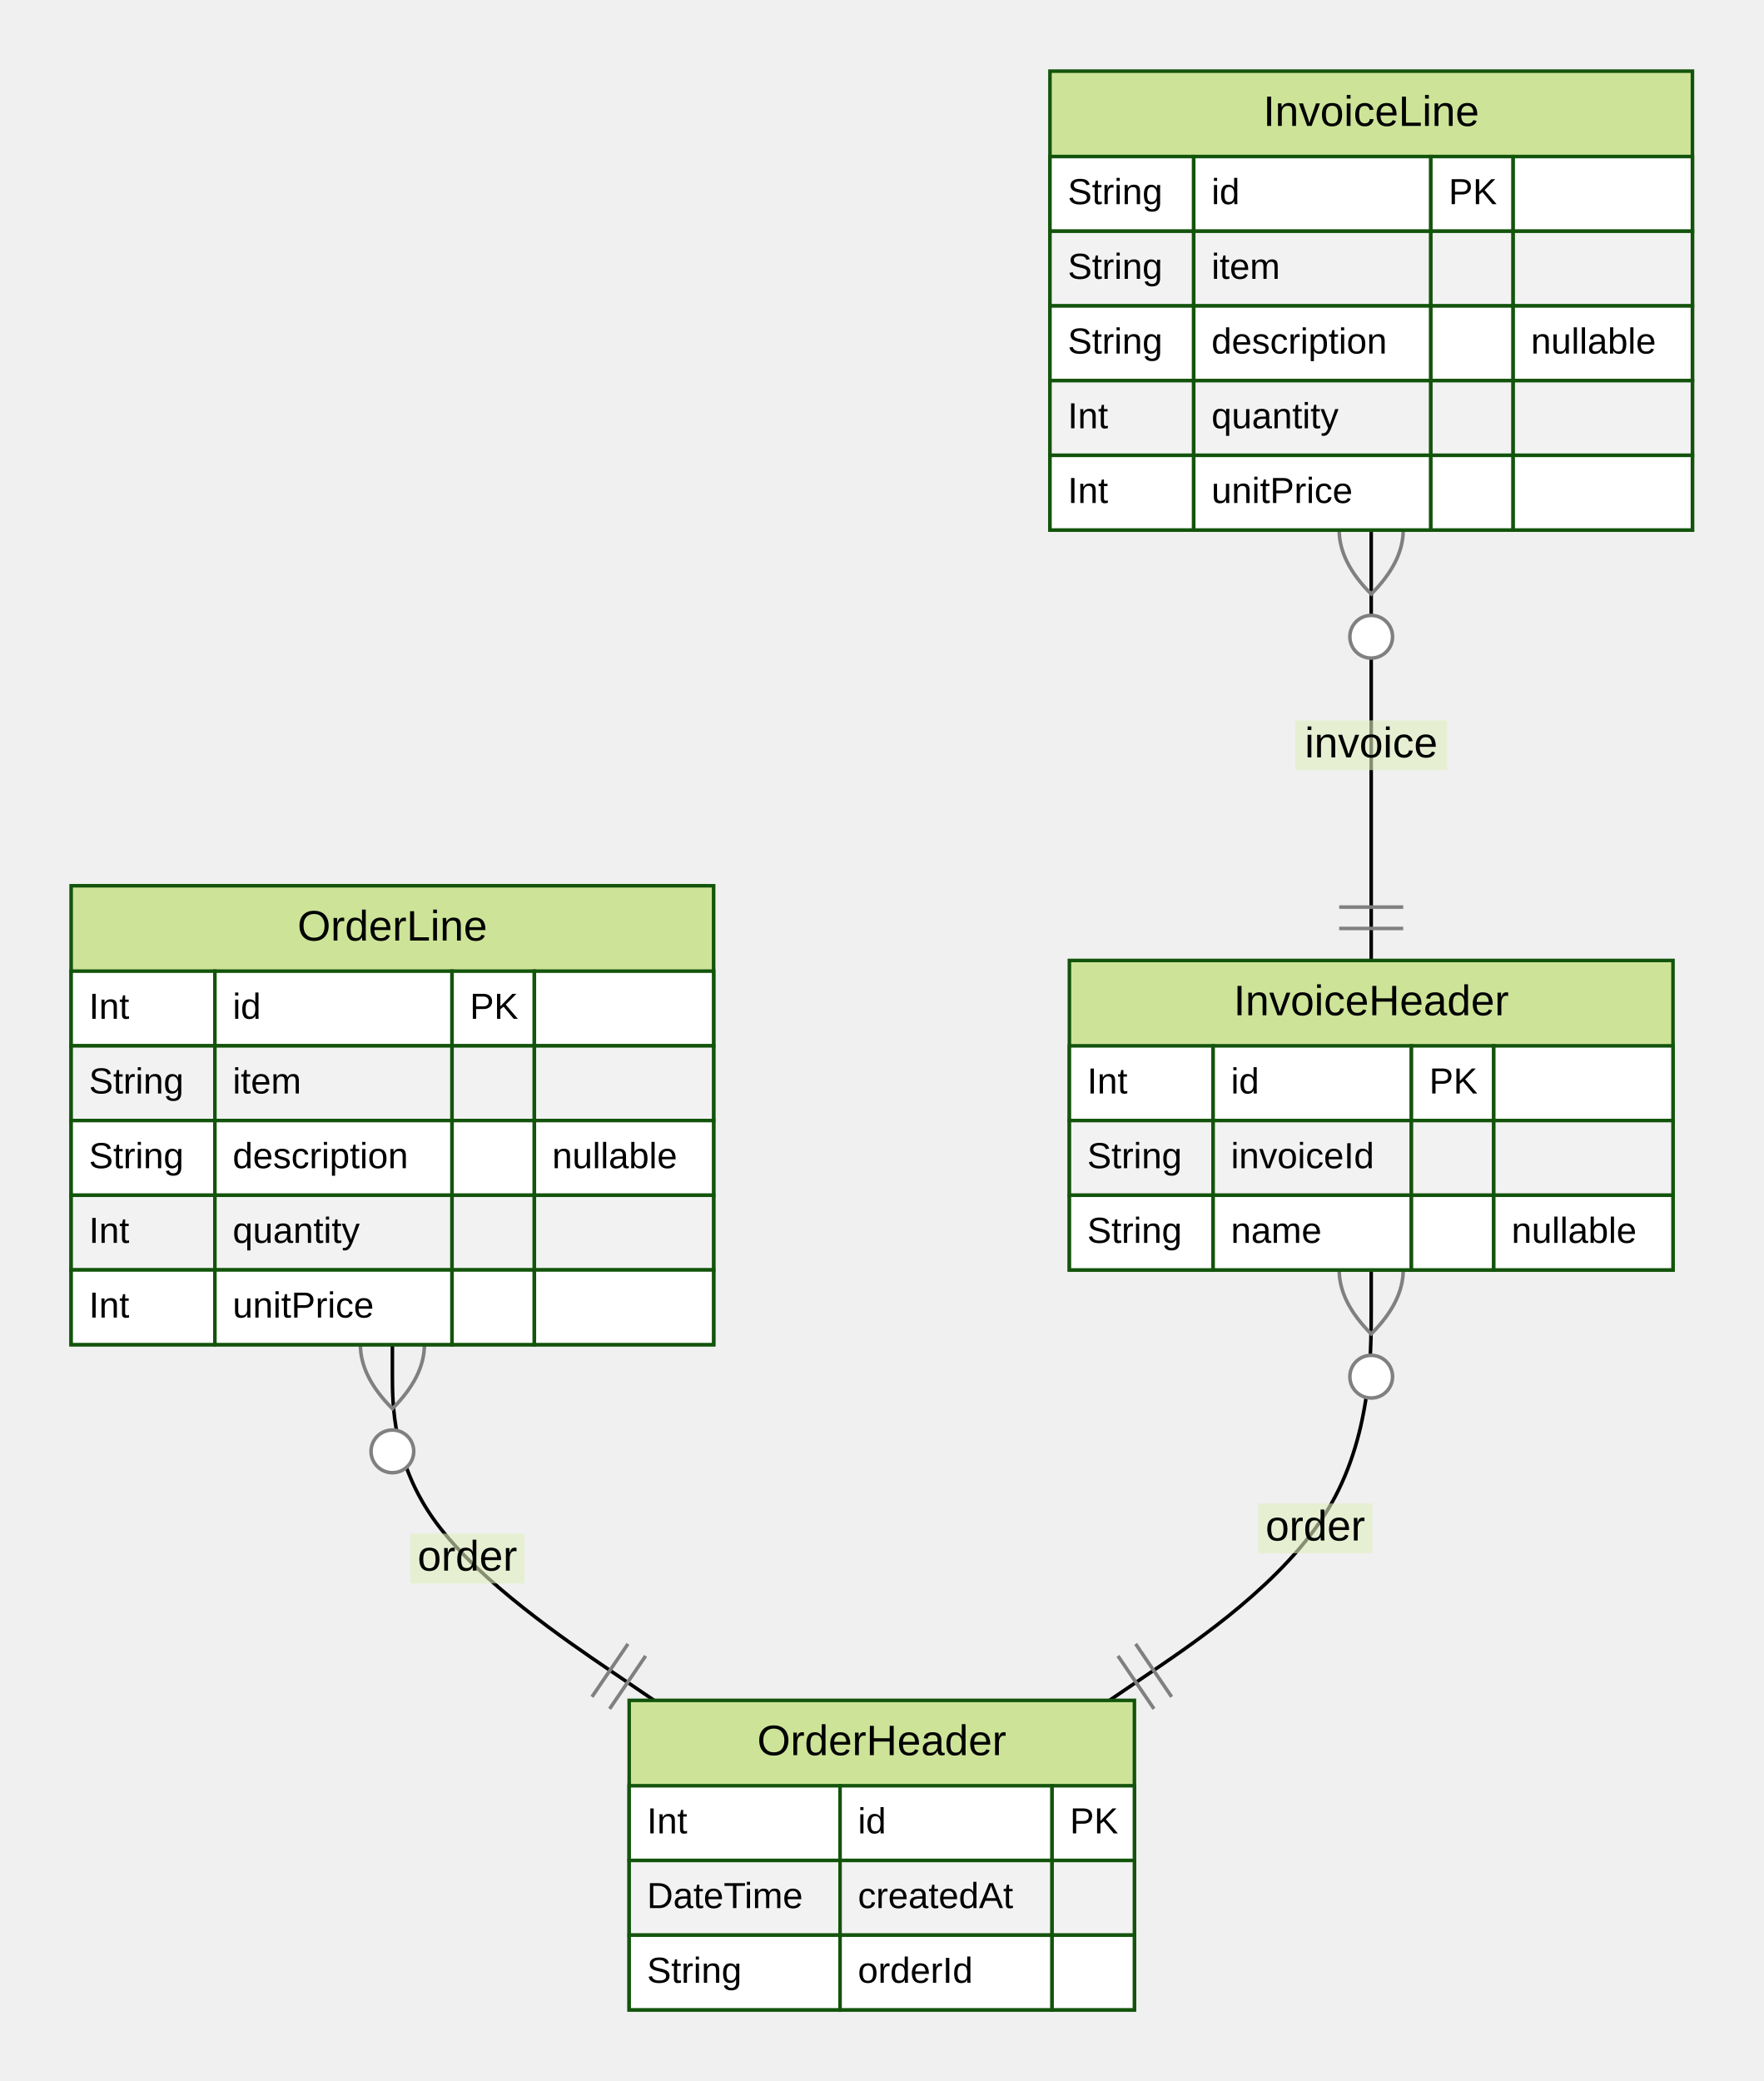
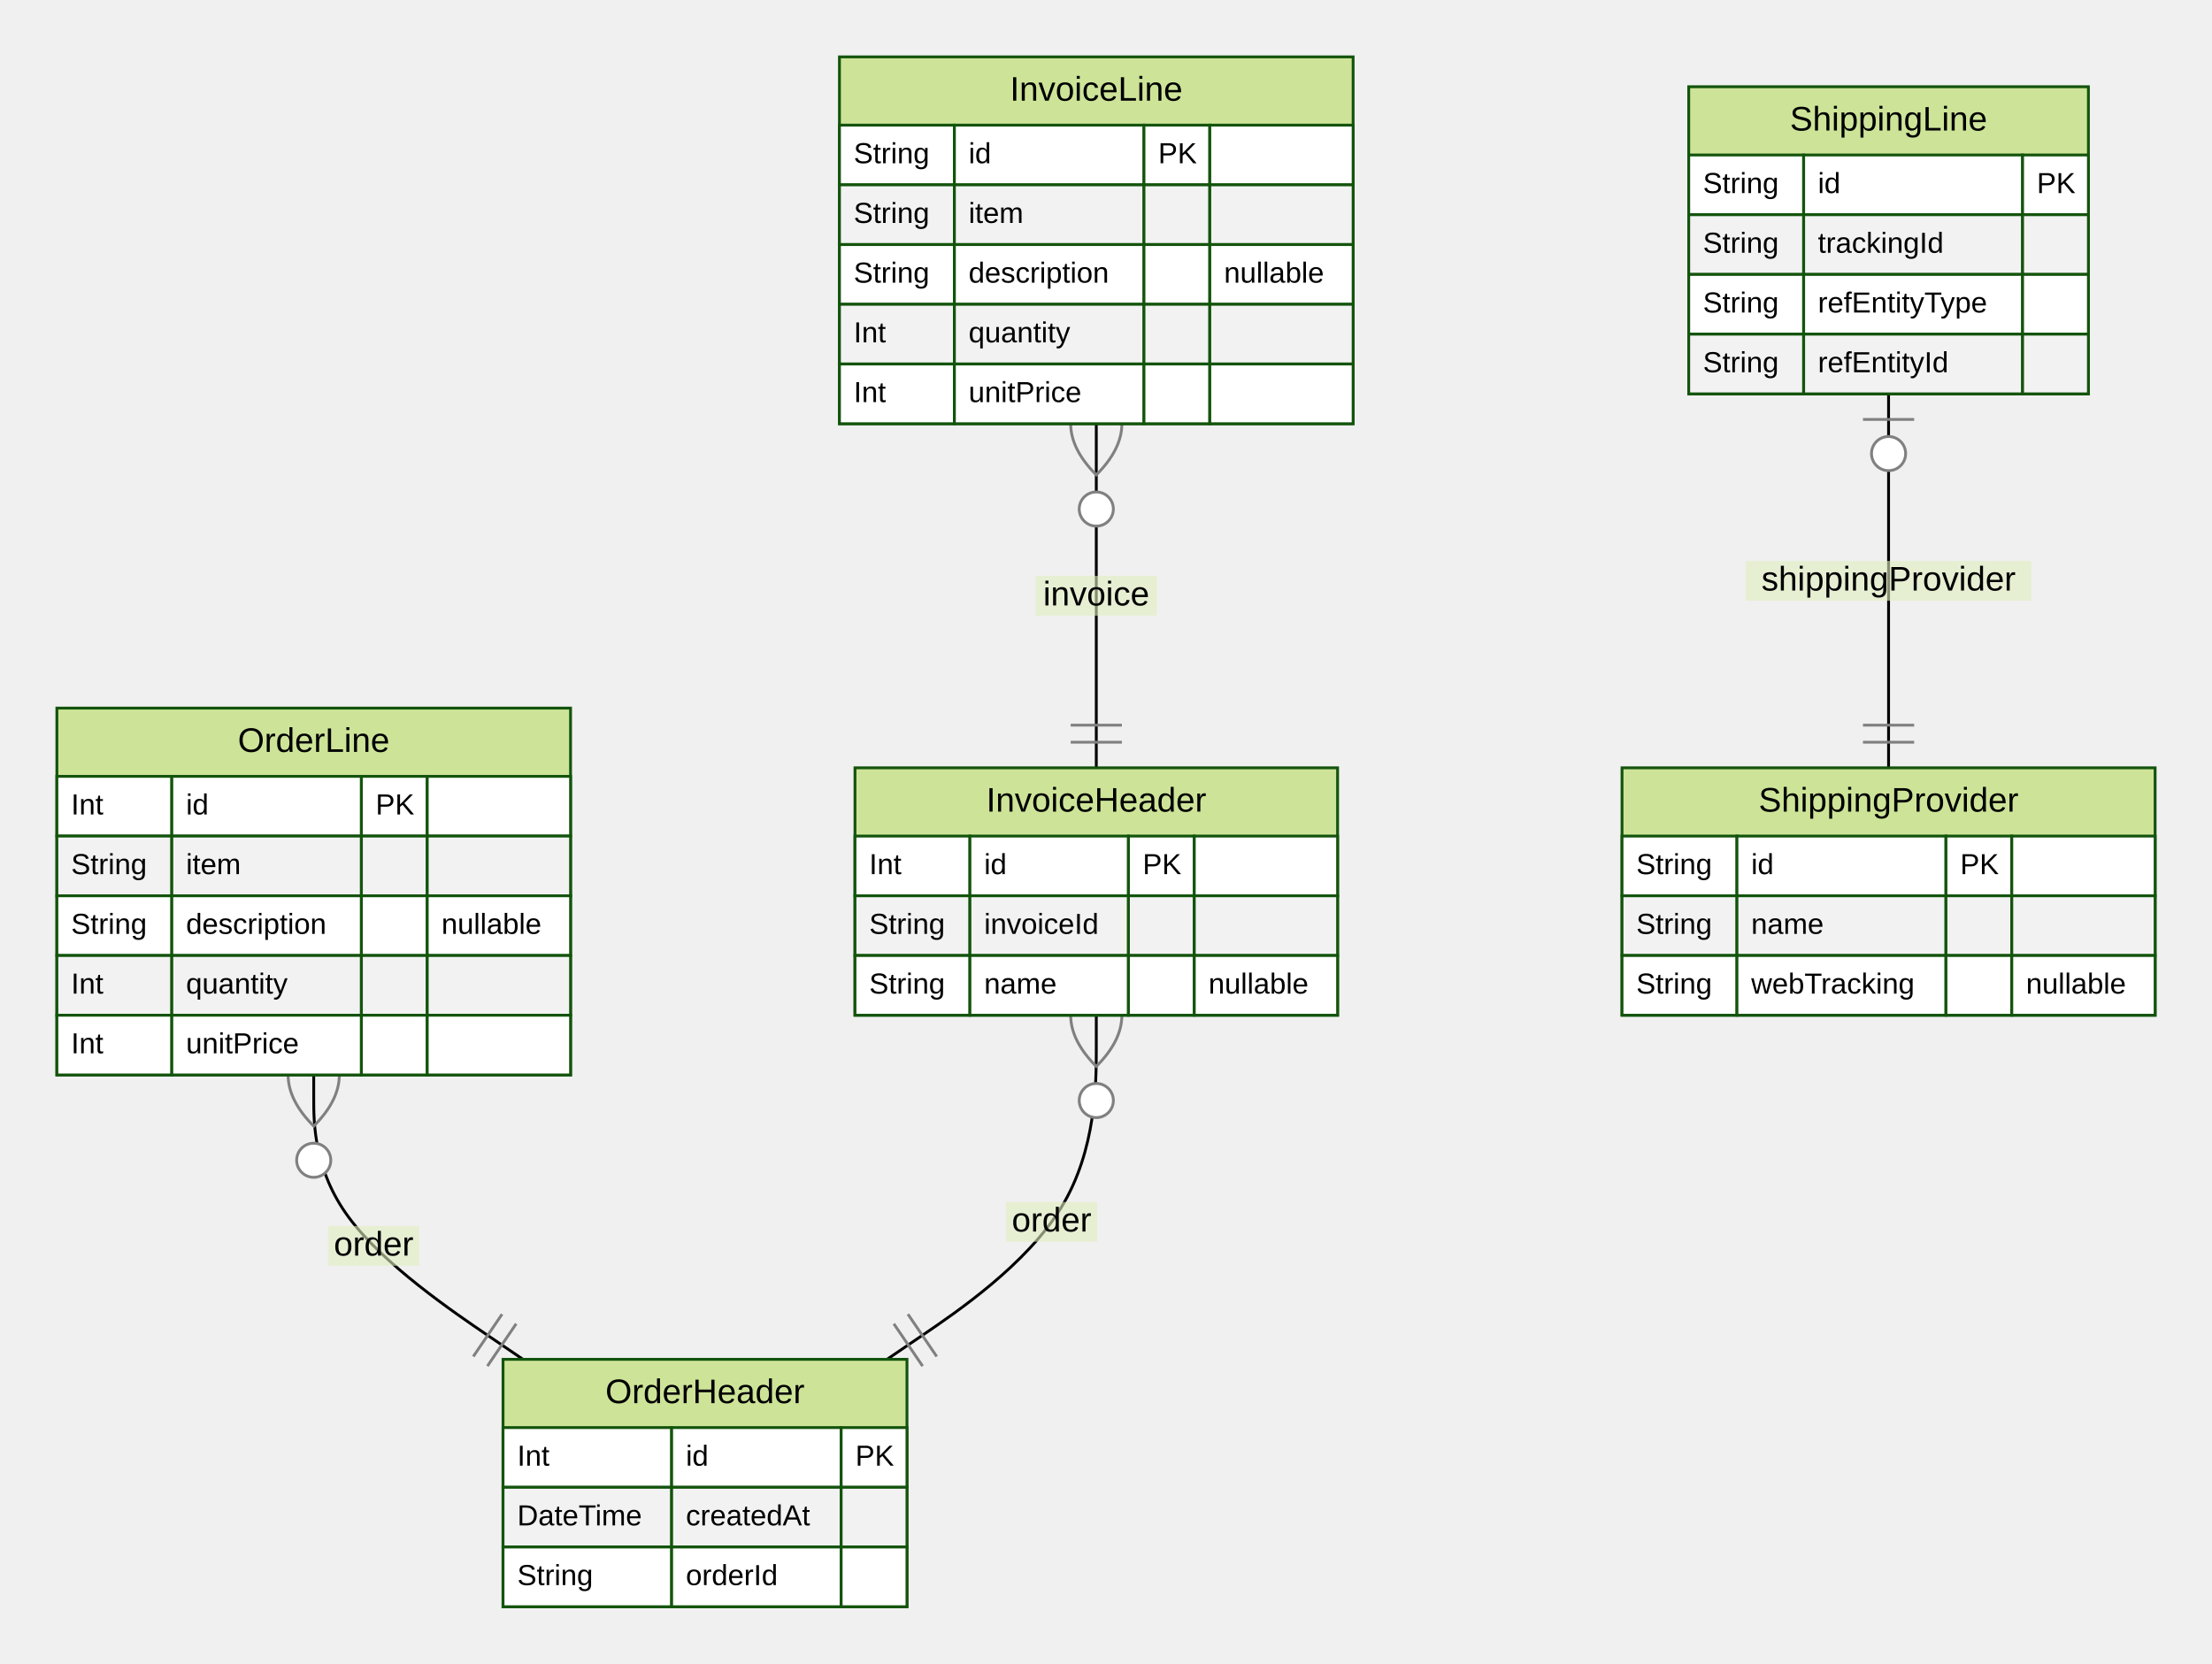
- <svg xmlns="http://www.w3.org/2000/svg" aria-labelledby="chart-title-mermaid-0 chart-desc-mermaid-0" role="img" viewBox="0 0 495.732 585" style="max-width: 495.732px; background-color: white;" height="585" width="100%" id="mermaid-0">
+ <svg xmlns="http://www.w3.org/2000/svg" aria-labelledby="chart-title-mermaid-0 chart-desc-mermaid-0" role="img" viewBox="0 0 777.696 585" style="max-width: 777.696px; background-color: white;" height="585" width="100%" id="mermaid-0">
  <style>#mermaid-0 {font-family:"trebuchet ms",verdana,arial,sans-serif;font-size:16px;fill:#000000;}#mermaid-0 .error-icon{fill:#552222;}#mermaid-0 .error-text{fill:#552222;stroke:#552222;}#mermaid-0 .edge-thickness-normal{stroke-width:2px;}#mermaid-0 .edge-thickness-thick{stroke-width:3.5px;}#mermaid-0 .edge-pattern-solid{stroke-dasharray:0;}#mermaid-0 .edge-pattern-dashed{stroke-dasharray:3;}#mermaid-0 .edge-pattern-dotted{stroke-dasharray:2;}#mermaid-0 .marker{fill:#000000;stroke:#000000;}#mermaid-0 .marker.cross{stroke:#000000;}#mermaid-0 svg{font-family:"trebuchet ms",verdana,arial,sans-serif;font-size:16px;}#mermaid-0 .entityBox{fill:#cde498;stroke:#13540c;}#mermaid-0 .attributeBoxOdd{fill:#ffffff;stroke:#13540c;}#mermaid-0 .attributeBoxEven{fill:#f2f2f2;stroke:#13540c;}#mermaid-0 .relationshipLabelBox{fill:hsl(78.158, 58.462%, 84.51%);opacity:0.7;background-color:hsl(78.158, 58.462%, 84.51%);}#mermaid-0 .relationshipLabelBox rect{opacity:0.5;}#mermaid-0 .relationshipLine{stroke:#000000;}#mermaid-0 :root{--mermaid-font-family:"trebuchet ms",verdana,arial,sans-serif;}</style>
  <g />
  <defs>
    <marker orient="auto" markerHeight="18" markerWidth="18" refY="9" refX="0" id="ONLY_ONE_START">
      <path d="M9,0 L9,18 M15,0 L15,18" fill="none" stroke="gray" />
    </marker>
  </defs>
  <defs>
    <marker orient="auto" markerHeight="18" markerWidth="18" refY="9" refX="18" id="ONLY_ONE_END">
      <path d="M3,0 L3,18 M9,0 L9,18" fill="none" stroke="gray" />
    </marker>
  </defs>
  <defs>
    <marker orient="auto" markerHeight="18" markerWidth="30" refY="9" refX="0" id="ZERO_OR_ONE_START">
      <circle r="6" cy="9" cx="21" fill="white" stroke="gray" />
      <path d="M9,0 L9,18" fill="none" stroke="gray" />
    </marker>
  </defs>
  <defs>
    <marker orient="auto" markerHeight="18" markerWidth="30" refY="9" refX="30" id="ZERO_OR_ONE_END">
      <circle r="6" cy="9" cx="9" fill="white" stroke="gray" />
      <path d="M21,0 L21,18" fill="none" stroke="gray" />
    </marker>
  </defs>
  <defs>
    <marker orient="auto" markerHeight="36" markerWidth="45" refY="18" refX="18" id="ONE_OR_MORE_START">
      <path d="M0,18 Q 18,0 36,18 Q 18,36 0,18 M42,9 L42,27" fill="none" stroke="gray" />
    </marker>
  </defs>
  <defs>
    <marker orient="auto" markerHeight="36" markerWidth="45" refY="18" refX="27" id="ONE_OR_MORE_END">
      <path d="M3,9 L3,27 M9,18 Q27,0 45,18 Q27,36 9,18" fill="none" stroke="gray" />
    </marker>
  </defs>
  <defs>
    <marker orient="auto" markerHeight="36" markerWidth="57" refY="18" refX="18" id="ZERO_OR_MORE_START">
      <circle r="6" cy="18" cx="48" fill="white" stroke="gray" />
      <path d="M0,18 Q18,0 36,18 Q18,36 0,18" fill="none" stroke="gray" />
    </marker>
  </defs>
  <defs>
    <marker orient="auto" markerHeight="36" markerWidth="57" refY="18" refX="39" id="ZERO_OR_MORE_END">
      <circle r="6" cy="18" cx="9" fill="white" stroke="gray" />
      <path d="M21,18 Q39,0 57,18 Q39,36 21,18" fill="none" stroke="gray" />
    </marker>
  </defs>
  <path marker-start="url(#ZERO_OR_MORE_START)" marker-end="url(#ONLY_ONE_END)" fill="none" stroke="gray" d="M110.298,378L110.298,386.333C110.298,394.667,110.298,411.333,122.559,428C134.82,444.667,159.342,461.333,171.603,469.667L183.864,478" class="er relationshipLine" />
  <path marker-start="url(#ZERO_OR_MORE_START)" marker-end="url(#ONLY_ONE_END)" fill="none" stroke="gray" d="M385.434,357L385.434,368.833C385.434,380.667,385.434,404.333,373.173,424.5C360.912,444.667,336.39,461.333,324.129,469.667L311.868,478" class="er relationshipLine" />
  <path marker-start="url(#ZERO_OR_MORE_START)" marker-end="url(#ONLY_ONE_END)" fill="none" stroke="gray" d="M385.434,149L385.434,157.333C385.434,165.667,385.434,182.333,385.434,202.5C385.434,222.667,385.434,246.333,385.434,258.167L385.434,270" class="er relationshipLine" />
+   <path marker-start="url(#ZERO_OR_ONE_START)" marker-end="url(#ONLY_ONE_END)" fill="none" stroke="gray" d="M663.983,138.5L663.983,148.583C663.983,158.667,663.983,178.833,663.983,200.75C663.983,222.667,663.983,246.333,663.983,258.167L663.983,270" class="er relationshipLine" />
  <g transform="translate(176.8564,478 )" id="OrderHeader">
    <rect height="87" width="142.019" y="0" x="0" stroke="gray" fill-opacity="100%" fill="honeydew" class="er entityBox" />
    <text transform="translate(71.00957,12)" style="font-family: &quot;trebuchet ms&quot;, verdana, arial, sans-serif;; font-size: 12px" text-anchor="middle" dominant-baseline="middle" y="0" x="0" id="entity-OrderHeader" class="er entityLabel">OrderHeader</text>
    <rect height="21" width="59.281" y="24" x="0" stroke="gray" fill-opacity="100%" fill="honeydew" class="er attributeBoxOdd" />
    <text transform="translate(5,34.5)" style="font-family: &quot;trebuchet ms&quot;, verdana, arial, sans-serif;; font-size: 10.2px" text-anchor="left" dominant-baseline="middle" y="0" x="0" id="entity-OrderHeader-attr-1-type" class="er entityLabel">Int</text>
    <rect height="21" width="59.595" y="24" x="59.281" stroke="gray" fill-opacity="100%" fill="honeydew" class="er attributeBoxOdd" />
    <text transform="translate(64.28125,34.5)" style="font-family: &quot;trebuchet ms&quot;, verdana, arial, sans-serif;; font-size: 10.2px" text-anchor="left" dominant-baseline="middle" y="0" x="0" id="entity-OrderHeader-attr-1-name" class="er entityLabel">id</text>
    <rect height="21" width="23.143" y="24" x="118.876" stroke="gray" fill-opacity="100%" fill="honeydew" class="er attributeBoxOdd" />
    <text transform="translate(123.8758,34.5)" style="font-family: &quot;trebuchet ms&quot;, verdana, arial, sans-serif;; font-size: 10.2px" text-anchor="left" dominant-baseline="middle" y="0" x="0" id="entity-OrderHeader-attr-1-key" class="er entityLabel">PK</text>
    <rect height="21" width="59.281" y="45" x="0" stroke="gray" fill-opacity="100%" fill="honeydew" class="er attributeBoxEven" />
    <text transform="translate(5,55.5)" style="font-family: &quot;trebuchet ms&quot;, verdana, arial, sans-serif;; font-size: 10.2px" text-anchor="left" dominant-baseline="middle" y="0" x="0" id="entity-OrderHeader-attr-2-type" class="er entityLabel">DateTime</text>
    <rect height="21" width="59.595" y="45" x="59.281" stroke="gray" fill-opacity="100%" fill="honeydew" class="er attributeBoxEven" />
    <text transform="translate(64.28125,55.5)" style="font-family: &quot;trebuchet ms&quot;, verdana, arial, sans-serif;; font-size: 10.2px" text-anchor="left" dominant-baseline="middle" y="0" x="0" id="entity-OrderHeader-attr-2-name" class="er entityLabel">createdAt</text>
    <rect height="21" width="23.143" y="45" x="118.876" stroke="gray" fill-opacity="100%" fill="honeydew" class="er attributeBoxEven" />
    <text transform="translate(123.8758,55.5)" style="font-family: &quot;trebuchet ms&quot;, verdana, arial, sans-serif;; font-size: 10.2px" text-anchor="left" dominant-baseline="middle" y="0" x="0" id="entity-OrderHeader-attr-2-key" class="er entityLabel" />
    <rect height="21" width="59.281" y="66" x="0" stroke="gray" fill-opacity="100%" fill="honeydew" class="er attributeBoxOdd" />
    <text transform="translate(5,76.5)" style="font-family: &quot;trebuchet ms&quot;, verdana, arial, sans-serif;; font-size: 10.2px" text-anchor="left" dominant-baseline="middle" y="0" x="0" id="entity-OrderHeader-attr-3-type" class="er entityLabel">String</text>
    <rect height="21" width="59.595" y="66" x="59.281" stroke="gray" fill-opacity="100%" fill="honeydew" class="er attributeBoxOdd" />
    <text transform="translate(64.28125,76.5)" style="font-family: &quot;trebuchet ms&quot;, verdana, arial, sans-serif;; font-size: 10.2px" text-anchor="left" dominant-baseline="middle" y="0" x="0" id="entity-OrderHeader-attr-3-name" class="er entityLabel">orderId</text>
    <rect height="21" width="23.143" y="66" x="118.876" stroke="gray" fill-opacity="100%" fill="honeydew" class="er attributeBoxOdd" />
    <text transform="translate(123.8758,76.5)" style="font-family: &quot;trebuchet ms&quot;, verdana, arial, sans-serif;; font-size: 10.2px" text-anchor="left" dominant-baseline="middle" y="0" x="0" id="entity-OrderHeader-attr-3-key" class="er entityLabel" />
  </g>
  <g transform="translate(20,249 )" id="OrderLine">
    <rect height="129" width="180.596" y="0" x="0" stroke="gray" fill-opacity="100%" fill="honeydew" class="er entityBox" />
    <text transform="translate(90.29823,12)" style="font-family: &quot;trebuchet ms&quot;, verdana, arial, sans-serif;; font-size: 12px" text-anchor="middle" dominant-baseline="middle" y="0" x="0" id="entity-OrderLine" class="er entityLabel">OrderLine</text>
    <rect height="21" width="40.406" y="24" x="0" stroke="gray" fill-opacity="100%" fill="honeydew" class="er attributeBoxOdd" />
    <text transform="translate(5,34.5)" style="font-family: &quot;trebuchet ms&quot;, verdana, arial, sans-serif;; font-size: 10.2px" text-anchor="left" dominant-baseline="middle" y="0" x="0" id="entity-OrderLine-attr-1-type" class="er entityLabel">Int</text>
    <rect height="21" width="66.656" y="24" x="40.406" stroke="gray" fill-opacity="100%" fill="honeydew" class="er attributeBoxOdd" />
    <text transform="translate(45.40625,34.5)" style="font-family: &quot;trebuchet ms&quot;, verdana, arial, sans-serif;; font-size: 10.2px" text-anchor="left" dominant-baseline="middle" y="0" x="0" id="entity-OrderLine-attr-1-name" class="er entityLabel">id</text>
    <rect height="21" width="23.143" y="24" x="107.062" stroke="gray" fill-opacity="100%" fill="honeydew" class="er attributeBoxOdd" />
    <text transform="translate(112.0625,34.5)" style="font-family: &quot;trebuchet ms&quot;, verdana, arial, sans-serif;; font-size: 10.2px" text-anchor="left" dominant-baseline="middle" y="0" x="0" id="entity-OrderLine-attr-1-key" class="er entityLabel">PK</text>
    <rect height="21" width="50.391" y="24" x="130.206" stroke="gray" fill-opacity="100%" fill="honeydew" class="er attributeBoxOdd" />
    <text transform="translate(135.2058,34.5)" style="font-family: &quot;trebuchet ms&quot;, verdana, arial, sans-serif;; font-size: 10.2px" text-anchor="left" dominant-baseline="middle" y="0" x="0" id="entity-OrderLine-attr-1-comment" class="er entityLabel" />
    <rect height="21" width="40.406" y="45" x="0" stroke="gray" fill-opacity="100%" fill="honeydew" class="er attributeBoxEven" />
    <text transform="translate(5,55.5)" style="font-family: &quot;trebuchet ms&quot;, verdana, arial, sans-serif;; font-size: 10.2px" text-anchor="left" dominant-baseline="middle" y="0" x="0" id="entity-OrderLine-attr-2-type" class="er entityLabel">String</text>
    <rect height="21" width="66.656" y="45" x="40.406" stroke="gray" fill-opacity="100%" fill="honeydew" class="er attributeBoxEven" />
    <text transform="translate(45.40625,55.5)" style="font-family: &quot;trebuchet ms&quot;, verdana, arial, sans-serif;; font-size: 10.2px" text-anchor="left" dominant-baseline="middle" y="0" x="0" id="entity-OrderLine-attr-2-name" class="er entityLabel">item</text>
    <rect height="21" width="23.143" y="45" x="107.062" stroke="gray" fill-opacity="100%" fill="honeydew" class="er attributeBoxEven" />
    <text transform="translate(112.0625,55.5)" style="font-family: &quot;trebuchet ms&quot;, verdana, arial, sans-serif;; font-size: 10.2px" text-anchor="left" dominant-baseline="middle" y="0" x="0" id="entity-OrderLine-attr-2-key" class="er entityLabel" />
    <rect height="21" width="50.391" y="45" x="130.206" stroke="gray" fill-opacity="100%" fill="honeydew" class="er attributeBoxEven" />
    <text transform="translate(135.2058,55.5)" style="font-family: &quot;trebuchet ms&quot;, verdana, arial, sans-serif;; font-size: 10.2px" text-anchor="left" dominant-baseline="middle" y="0" x="0" id="entity-OrderLine-attr-2-comment" class="er entityLabel" />
    <rect height="21" width="40.406" y="66" x="0" stroke="gray" fill-opacity="100%" fill="honeydew" class="er attributeBoxOdd" />
    <text transform="translate(5,76.5)" style="font-family: &quot;trebuchet ms&quot;, verdana, arial, sans-serif;; font-size: 10.2px" text-anchor="left" dominant-baseline="middle" y="0" x="0" id="entity-OrderLine-attr-3-type" class="er entityLabel">String</text>
    <rect height="21" width="66.656" y="66" x="40.406" stroke="gray" fill-opacity="100%" fill="honeydew" class="er attributeBoxOdd" />
    <text transform="translate(45.40625,76.5)" style="font-family: &quot;trebuchet ms&quot;, verdana, arial, sans-serif;; font-size: 10.2px" text-anchor="left" dominant-baseline="middle" y="0" x="0" id="entity-OrderLine-attr-3-name" class="er entityLabel">description</text>
    <rect height="21" width="23.143" y="66" x="107.062" stroke="gray" fill-opacity="100%" fill="honeydew" class="er attributeBoxOdd" />
    <text transform="translate(112.0625,76.5)" style="font-family: &quot;trebuchet ms&quot;, verdana, arial, sans-serif;; font-size: 10.2px" text-anchor="left" dominant-baseline="middle" y="0" x="0" id="entity-OrderLine-attr-3-key" class="er entityLabel" />
    <rect height="21" width="50.391" y="66" x="130.206" stroke="gray" fill-opacity="100%" fill="honeydew" class="er attributeBoxOdd" />
    <text transform="translate(135.2058,76.5)" style="font-family: &quot;trebuchet ms&quot;, verdana, arial, sans-serif;; font-size: 10.2px" text-anchor="left" dominant-baseline="middle" y="0" x="0" id="entity-OrderLine-attr-3-comment" class="er entityLabel">nullable</text>
    <rect height="21" width="40.406" y="87" x="0" stroke="gray" fill-opacity="100%" fill="honeydew" class="er attributeBoxEven" />
    <text transform="translate(5,97.5)" style="font-family: &quot;trebuchet ms&quot;, verdana, arial, sans-serif;; font-size: 10.2px" text-anchor="left" dominant-baseline="middle" y="0" x="0" id="entity-OrderLine-attr-4-type" class="er entityLabel">Int</text>
    <rect height="21" width="66.656" y="87" x="40.406" stroke="gray" fill-opacity="100%" fill="honeydew" class="er attributeBoxEven" />
    <text transform="translate(45.40625,97.5)" style="font-family: &quot;trebuchet ms&quot;, verdana, arial, sans-serif;; font-size: 10.2px" text-anchor="left" dominant-baseline="middle" y="0" x="0" id="entity-OrderLine-attr-4-name" class="er entityLabel">quantity</text>
    <rect height="21" width="23.143" y="87" x="107.062" stroke="gray" fill-opacity="100%" fill="honeydew" class="er attributeBoxEven" />
    <text transform="translate(112.0625,97.5)" style="font-family: &quot;trebuchet ms&quot;, verdana, arial, sans-serif;; font-size: 10.2px" text-anchor="left" dominant-baseline="middle" y="0" x="0" id="entity-OrderLine-attr-4-key" class="er entityLabel" />
    <rect height="21" width="50.391" y="87" x="130.206" stroke="gray" fill-opacity="100%" fill="honeydew" class="er attributeBoxEven" />
    <text transform="translate(135.2058,97.5)" style="font-family: &quot;trebuchet ms&quot;, verdana, arial, sans-serif;; font-size: 10.2px" text-anchor="left" dominant-baseline="middle" y="0" x="0" id="entity-OrderLine-attr-4-comment" class="er entityLabel" />
    <rect height="21" width="40.406" y="108" x="0" stroke="gray" fill-opacity="100%" fill="honeydew" class="er attributeBoxOdd" />
    <text transform="translate(5,118.5)" style="font-family: &quot;trebuchet ms&quot;, verdana, arial, sans-serif;; font-size: 10.2px" text-anchor="left" dominant-baseline="middle" y="0" x="0" id="entity-OrderLine-attr-5-type" class="er entityLabel">Int</text>
    <rect height="21" width="66.656" y="108" x="40.406" stroke="gray" fill-opacity="100%" fill="honeydew" class="er attributeBoxOdd" />
    <text transform="translate(45.40625,118.5)" style="font-family: &quot;trebuchet ms&quot;, verdana, arial, sans-serif;; font-size: 10.2px" text-anchor="left" dominant-baseline="middle" y="0" x="0" id="entity-OrderLine-attr-5-name" class="er entityLabel">unitPrice</text>
    <rect height="21" width="23.143" y="108" x="107.062" stroke="gray" fill-opacity="100%" fill="honeydew" class="er attributeBoxOdd" />
    <text transform="translate(112.0625,118.5)" style="font-family: &quot;trebuchet ms&quot;, verdana, arial, sans-serif;; font-size: 10.2px" text-anchor="left" dominant-baseline="middle" y="0" x="0" id="entity-OrderLine-attr-5-key" class="er entityLabel" />
    <rect height="21" width="50.391" y="108" x="130.206" stroke="gray" fill-opacity="100%" fill="honeydew" class="er attributeBoxOdd" />
    <text transform="translate(135.2058,118.5)" style="font-family: &quot;trebuchet ms&quot;, verdana, arial, sans-serif;; font-size: 10.2px" text-anchor="left" dominant-baseline="middle" y="0" x="0" id="entity-OrderLine-attr-5-comment" class="er entityLabel" />
  </g>
  <g transform="translate(300.5965,270 )" id="InvoiceHeader">
    <rect height="87" width="169.675" y="0" x="0" stroke="gray" fill-opacity="100%" fill="honeydew" class="er entityBox" />
    <text transform="translate(84.8373,12)" style="font-family: &quot;trebuchet ms&quot;, verdana, arial, sans-serif;; font-size: 12px" text-anchor="middle" dominant-baseline="middle" y="0" x="0" id="entity-InvoiceHeader" class="er entityLabel">InvoiceHeader</text>
    <rect height="21" width="40.406" y="24" x="0" stroke="gray" fill-opacity="100%" fill="honeydew" class="er attributeBoxOdd" />
    <text transform="translate(5,34.5)" style="font-family: &quot;trebuchet ms&quot;, verdana, arial, sans-serif;; font-size: 10.2px" text-anchor="left" dominant-baseline="middle" y="0" x="0" id="entity-InvoiceHeader-attr-1-type" class="er entityLabel">Int</text>
    <rect height="21" width="55.734" y="24" x="40.406" stroke="gray" fill-opacity="100%" fill="honeydew" class="er attributeBoxOdd" />
    <text transform="translate(45.40625,34.5)" style="font-family: &quot;trebuchet ms&quot;, verdana, arial, sans-serif;; font-size: 10.2px" text-anchor="left" dominant-baseline="middle" y="0" x="0" id="entity-InvoiceHeader-attr-1-name" class="er entityLabel">id</text>
    <rect height="21" width="23.143" y="24" x="96.141" stroke="gray" fill-opacity="100%" fill="honeydew" class="er attributeBoxOdd" />
    <text transform="translate(101.1406,34.5)" style="font-family: &quot;trebuchet ms&quot;, verdana, arial, sans-serif;; font-size: 10.2px" text-anchor="left" dominant-baseline="middle" y="0" x="0" id="entity-InvoiceHeader-attr-1-key" class="er entityLabel">PK</text>
    <rect height="21" width="50.391" y="24" x="119.284" stroke="gray" fill-opacity="100%" fill="honeydew" class="er attributeBoxOdd" />
    <text transform="translate(124.284,34.5)" style="font-family: &quot;trebuchet ms&quot;, verdana, arial, sans-serif;; font-size: 10.2px" text-anchor="left" dominant-baseline="middle" y="0" x="0" id="entity-InvoiceHeader-attr-1-comment" class="er entityLabel" />
    <rect height="21" width="40.406" y="45" x="0" stroke="gray" fill-opacity="100%" fill="honeydew" class="er attributeBoxEven" />
    <text transform="translate(5,55.5)" style="font-family: &quot;trebuchet ms&quot;, verdana, arial, sans-serif;; font-size: 10.2px" text-anchor="left" dominant-baseline="middle" y="0" x="0" id="entity-InvoiceHeader-attr-2-type" class="er entityLabel">String</text>
    <rect height="21" width="55.734" y="45" x="40.406" stroke="gray" fill-opacity="100%" fill="honeydew" class="er attributeBoxEven" />
    <text transform="translate(45.40625,55.5)" style="font-family: &quot;trebuchet ms&quot;, verdana, arial, sans-serif;; font-size: 10.2px" text-anchor="left" dominant-baseline="middle" y="0" x="0" id="entity-InvoiceHeader-attr-2-name" class="er entityLabel">invoiceId</text>
    <rect height="21" width="23.143" y="45" x="96.141" stroke="gray" fill-opacity="100%" fill="honeydew" class="er attributeBoxEven" />
    <text transform="translate(101.1406,55.5)" style="font-family: &quot;trebuchet ms&quot;, verdana, arial, sans-serif;; font-size: 10.2px" text-anchor="left" dominant-baseline="middle" y="0" x="0" id="entity-InvoiceHeader-attr-2-key" class="er entityLabel" />
    <rect height="21" width="50.391" y="45" x="119.284" stroke="gray" fill-opacity="100%" fill="honeydew" class="er attributeBoxEven" />
    <text transform="translate(124.284,55.5)" style="font-family: &quot;trebuchet ms&quot;, verdana, arial, sans-serif;; font-size: 10.2px" text-anchor="left" dominant-baseline="middle" y="0" x="0" id="entity-InvoiceHeader-attr-2-comment" class="er entityLabel" />
    <rect height="21" width="40.406" y="66" x="0" stroke="gray" fill-opacity="100%" fill="honeydew" class="er attributeBoxOdd" />
    <text transform="translate(5,76.5)" style="font-family: &quot;trebuchet ms&quot;, verdana, arial, sans-serif;; font-size: 10.2px" text-anchor="left" dominant-baseline="middle" y="0" x="0" id="entity-InvoiceHeader-attr-3-type" class="er entityLabel">String</text>
    <rect height="21" width="55.734" y="66" x="40.406" stroke="gray" fill-opacity="100%" fill="honeydew" class="er attributeBoxOdd" />
    <text transform="translate(45.40625,76.5)" style="font-family: &quot;trebuchet ms&quot;, verdana, arial, sans-serif;; font-size: 10.2px" text-anchor="left" dominant-baseline="middle" y="0" x="0" id="entity-InvoiceHeader-attr-3-name" class="er entityLabel">name</text>
    <rect height="21" width="23.143" y="66" x="96.141" stroke="gray" fill-opacity="100%" fill="honeydew" class="er attributeBoxOdd" />
    <text transform="translate(101.1406,76.5)" style="font-family: &quot;trebuchet ms&quot;, verdana, arial, sans-serif;; font-size: 10.2px" text-anchor="left" dominant-baseline="middle" y="0" x="0" id="entity-InvoiceHeader-attr-3-key" class="er entityLabel" />
    <rect height="21" width="50.391" y="66" x="119.284" stroke="gray" fill-opacity="100%" fill="honeydew" class="er attributeBoxOdd" />
    <text transform="translate(124.284,76.5)" style="font-family: &quot;trebuchet ms&quot;, verdana, arial, sans-serif;; font-size: 10.2px" text-anchor="left" dominant-baseline="middle" y="0" x="0" id="entity-InvoiceHeader-attr-3-comment" class="er entityLabel">nullable</text>
  </g>
  <g transform="translate(295.1355,20 )" id="InvoiceLine">
    <rect height="129" width="180.596" y="0" x="0" stroke="gray" fill-opacity="100%" fill="honeydew" class="er entityBox" />
    <text transform="translate(90.29823,12)" style="font-family: &quot;trebuchet ms&quot;, verdana, arial, sans-serif;; font-size: 12px" text-anchor="middle" dominant-baseline="middle" y="0" x="0" id="entity-InvoiceLine" class="er entityLabel">InvoiceLine</text>
    <rect height="21" width="40.406" y="24" x="0" stroke="gray" fill-opacity="100%" fill="honeydew" class="er attributeBoxOdd" />
    <text transform="translate(5,34.5)" style="font-family: &quot;trebuchet ms&quot;, verdana, arial, sans-serif;; font-size: 10.2px" text-anchor="left" dominant-baseline="middle" y="0" x="0" id="entity-InvoiceLine-attr-1-type" class="er entityLabel">String</text>
    <rect height="21" width="66.656" y="24" x="40.406" stroke="gray" fill-opacity="100%" fill="honeydew" class="er attributeBoxOdd" />
    <text transform="translate(45.40625,34.5)" style="font-family: &quot;trebuchet ms&quot;, verdana, arial, sans-serif;; font-size: 10.2px" text-anchor="left" dominant-baseline="middle" y="0" x="0" id="entity-InvoiceLine-attr-1-name" class="er entityLabel">id</text>
    <rect height="21" width="23.143" y="24" x="107.062" stroke="gray" fill-opacity="100%" fill="honeydew" class="er attributeBoxOdd" />
    <text transform="translate(112.0625,34.5)" style="font-family: &quot;trebuchet ms&quot;, verdana, arial, sans-serif;; font-size: 10.2px" text-anchor="left" dominant-baseline="middle" y="0" x="0" id="entity-InvoiceLine-attr-1-key" class="er entityLabel">PK</text>
    <rect height="21" width="50.391" y="24" x="130.206" stroke="gray" fill-opacity="100%" fill="honeydew" class="er attributeBoxOdd" />
    <text transform="translate(135.2058,34.5)" style="font-family: &quot;trebuchet ms&quot;, verdana, arial, sans-serif;; font-size: 10.2px" text-anchor="left" dominant-baseline="middle" y="0" x="0" id="entity-InvoiceLine-attr-1-comment" class="er entityLabel" />
    <rect height="21" width="40.406" y="45" x="0" stroke="gray" fill-opacity="100%" fill="honeydew" class="er attributeBoxEven" />
    <text transform="translate(5,55.5)" style="font-family: &quot;trebuchet ms&quot;, verdana, arial, sans-serif;; font-size: 10.2px" text-anchor="left" dominant-baseline="middle" y="0" x="0" id="entity-InvoiceLine-attr-2-type" class="er entityLabel">String</text>
    <rect height="21" width="66.656" y="45" x="40.406" stroke="gray" fill-opacity="100%" fill="honeydew" class="er attributeBoxEven" />
    <text transform="translate(45.40625,55.5)" style="font-family: &quot;trebuchet ms&quot;, verdana, arial, sans-serif;; font-size: 10.2px" text-anchor="left" dominant-baseline="middle" y="0" x="0" id="entity-InvoiceLine-attr-2-name" class="er entityLabel">item</text>
    <rect height="21" width="23.143" y="45" x="107.062" stroke="gray" fill-opacity="100%" fill="honeydew" class="er attributeBoxEven" />
    <text transform="translate(112.0625,55.5)" style="font-family: &quot;trebuchet ms&quot;, verdana, arial, sans-serif;; font-size: 10.2px" text-anchor="left" dominant-baseline="middle" y="0" x="0" id="entity-InvoiceLine-attr-2-key" class="er entityLabel" />
    <rect height="21" width="50.391" y="45" x="130.206" stroke="gray" fill-opacity="100%" fill="honeydew" class="er attributeBoxEven" />
    <text transform="translate(135.2058,55.5)" style="font-family: &quot;trebuchet ms&quot;, verdana, arial, sans-serif;; font-size: 10.2px" text-anchor="left" dominant-baseline="middle" y="0" x="0" id="entity-InvoiceLine-attr-2-comment" class="er entityLabel" />
    <rect height="21" width="40.406" y="66" x="0" stroke="gray" fill-opacity="100%" fill="honeydew" class="er attributeBoxOdd" />
    <text transform="translate(5,76.5)" style="font-family: &quot;trebuchet ms&quot;, verdana, arial, sans-serif;; font-size: 10.2px" text-anchor="left" dominant-baseline="middle" y="0" x="0" id="entity-InvoiceLine-attr-3-type" class="er entityLabel">String</text>
    <rect height="21" width="66.656" y="66" x="40.406" stroke="gray" fill-opacity="100%" fill="honeydew" class="er attributeBoxOdd" />
    <text transform="translate(45.40625,76.5)" style="font-family: &quot;trebuchet ms&quot;, verdana, arial, sans-serif;; font-size: 10.2px" text-anchor="left" dominant-baseline="middle" y="0" x="0" id="entity-InvoiceLine-attr-3-name" class="er entityLabel">description</text>
    <rect height="21" width="23.143" y="66" x="107.062" stroke="gray" fill-opacity="100%" fill="honeydew" class="er attributeBoxOdd" />
    <text transform="translate(112.0625,76.5)" style="font-family: &quot;trebuchet ms&quot;, verdana, arial, sans-serif;; font-size: 10.2px" text-anchor="left" dominant-baseline="middle" y="0" x="0" id="entity-InvoiceLine-attr-3-key" class="er entityLabel" />
    <rect height="21" width="50.391" y="66" x="130.206" stroke="gray" fill-opacity="100%" fill="honeydew" class="er attributeBoxOdd" />
    <text transform="translate(135.2058,76.5)" style="font-family: &quot;trebuchet ms&quot;, verdana, arial, sans-serif;; font-size: 10.2px" text-anchor="left" dominant-baseline="middle" y="0" x="0" id="entity-InvoiceLine-attr-3-comment" class="er entityLabel">nullable</text>
    <rect height="21" width="40.406" y="87" x="0" stroke="gray" fill-opacity="100%" fill="honeydew" class="er attributeBoxEven" />
    <text transform="translate(5,97.5)" style="font-family: &quot;trebuchet ms&quot;, verdana, arial, sans-serif;; font-size: 10.2px" text-anchor="left" dominant-baseline="middle" y="0" x="0" id="entity-InvoiceLine-attr-4-type" class="er entityLabel">Int</text>
    <rect height="21" width="66.656" y="87" x="40.406" stroke="gray" fill-opacity="100%" fill="honeydew" class="er attributeBoxEven" />
    <text transform="translate(45.40625,97.5)" style="font-family: &quot;trebuchet ms&quot;, verdana, arial, sans-serif;; font-size: 10.2px" text-anchor="left" dominant-baseline="middle" y="0" x="0" id="entity-InvoiceLine-attr-4-name" class="er entityLabel">quantity</text>
    <rect height="21" width="23.143" y="87" x="107.062" stroke="gray" fill-opacity="100%" fill="honeydew" class="er attributeBoxEven" />
    <text transform="translate(112.0625,97.5)" style="font-family: &quot;trebuchet ms&quot;, verdana, arial, sans-serif;; font-size: 10.2px" text-anchor="left" dominant-baseline="middle" y="0" x="0" id="entity-InvoiceLine-attr-4-key" class="er entityLabel" />
    <rect height="21" width="50.391" y="87" x="130.206" stroke="gray" fill-opacity="100%" fill="honeydew" class="er attributeBoxEven" />
    <text transform="translate(135.2058,97.5)" style="font-family: &quot;trebuchet ms&quot;, verdana, arial, sans-serif;; font-size: 10.2px" text-anchor="left" dominant-baseline="middle" y="0" x="0" id="entity-InvoiceLine-attr-4-comment" class="er entityLabel" />
    <rect height="21" width="40.406" y="108" x="0" stroke="gray" fill-opacity="100%" fill="honeydew" class="er attributeBoxOdd" />
    <text transform="translate(5,118.5)" style="font-family: &quot;trebuchet ms&quot;, verdana, arial, sans-serif;; font-size: 10.2px" text-anchor="left" dominant-baseline="middle" y="0" x="0" id="entity-InvoiceLine-attr-5-type" class="er entityLabel">Int</text>
    <rect height="21" width="66.656" y="108" x="40.406" stroke="gray" fill-opacity="100%" fill="honeydew" class="er attributeBoxOdd" />
    <text transform="translate(45.40625,118.5)" style="font-family: &quot;trebuchet ms&quot;, verdana, arial, sans-serif;; font-size: 10.2px" text-anchor="left" dominant-baseline="middle" y="0" x="0" id="entity-InvoiceLine-attr-5-name" class="er entityLabel">unitPrice</text>
    <rect height="21" width="23.143" y="108" x="107.062" stroke="gray" fill-opacity="100%" fill="honeydew" class="er attributeBoxOdd" />
    <text transform="translate(112.0625,118.5)" style="font-family: &quot;trebuchet ms&quot;, verdana, arial, sans-serif;; font-size: 10.2px" text-anchor="left" dominant-baseline="middle" y="0" x="0" id="entity-InvoiceLine-attr-5-key" class="er entityLabel" />
    <rect height="21" width="50.391" y="108" x="130.206" stroke="gray" fill-opacity="100%" fill="honeydew" class="er attributeBoxOdd" />
    <text transform="translate(135.2058,118.5)" style="font-family: &quot;trebuchet ms&quot;, verdana, arial, sans-serif;; font-size: 10.2px" text-anchor="left" dominant-baseline="middle" y="0" x="0" id="entity-InvoiceLine-attr-5-comment" class="er entityLabel" />
  </g>
+   <g transform="translate(570.2711,270 )" id="ShippingProvider">
+     <rect height="87" width="187.425" y="0" x="0" stroke="gray" fill-opacity="100%" fill="honeydew" class="er entityBox" />
+     <text transform="translate(93.7123,12)" style="font-family: &quot;trebuchet ms&quot;, verdana, arial, sans-serif;; font-size: 12px" text-anchor="middle" dominant-baseline="middle" y="0" x="0" id="entity-ShippingProvider" class="er entityLabel">ShippingProvider</text>
+     <rect height="21" width="40.406" y="24" x="0" stroke="gray" fill-opacity="100%" fill="honeydew" class="er attributeBoxOdd" />
+     <text transform="translate(5,34.5)" style="font-family: &quot;trebuchet ms&quot;, verdana, arial, sans-serif;; font-size: 10.2px" text-anchor="left" dominant-baseline="middle" y="0" x="0" id="entity-ShippingProvider-attr-1-type" class="er entityLabel">String</text>
+     <rect height="21" width="73.484" y="24" x="40.406" stroke="gray" fill-opacity="100%" fill="honeydew" class="er attributeBoxOdd" />
+     <text transform="translate(45.40625,34.5)" style="font-family: &quot;trebuchet ms&quot;, verdana, arial, sans-serif;; font-size: 10.2px" text-anchor="left" dominant-baseline="middle" y="0" x="0" id="entity-ShippingProvider-attr-1-name" class="er entityLabel">id</text>
+     <rect height="21" width="23.143" y="24" x="113.891" stroke="gray" fill-opacity="100%" fill="honeydew" class="er attributeBoxOdd" />
+     <text transform="translate(118.8906,34.5)" style="font-family: &quot;trebuchet ms&quot;, verdana, arial, sans-serif;; font-size: 10.2px" text-anchor="left" dominant-baseline="middle" y="0" x="0" id="entity-ShippingProvider-attr-1-key" class="er entityLabel">PK</text>
+     <rect height="21" width="50.391" y="24" x="137.034" stroke="gray" fill-opacity="100%" fill="honeydew" class="er attributeBoxOdd" />
+     <text transform="translate(142.034,34.5)" style="font-family: &quot;trebuchet ms&quot;, verdana, arial, sans-serif;; font-size: 10.2px" text-anchor="left" dominant-baseline="middle" y="0" x="0" id="entity-ShippingProvider-attr-1-comment" class="er entityLabel" />
+     <rect height="21" width="40.406" y="45" x="0" stroke="gray" fill-opacity="100%" fill="honeydew" class="er attributeBoxEven" />
+     <text transform="translate(5,55.5)" style="font-family: &quot;trebuchet ms&quot;, verdana, arial, sans-serif;; font-size: 10.2px" text-anchor="left" dominant-baseline="middle" y="0" x="0" id="entity-ShippingProvider-attr-2-type" class="er entityLabel">String</text>
+     <rect height="21" width="73.484" y="45" x="40.406" stroke="gray" fill-opacity="100%" fill="honeydew" class="er attributeBoxEven" />
+     <text transform="translate(45.40625,55.5)" style="font-family: &quot;trebuchet ms&quot;, verdana, arial, sans-serif;; font-size: 10.2px" text-anchor="left" dominant-baseline="middle" y="0" x="0" id="entity-ShippingProvider-attr-2-name" class="er entityLabel">name</text>
+     <rect height="21" width="23.143" y="45" x="113.891" stroke="gray" fill-opacity="100%" fill="honeydew" class="er attributeBoxEven" />
+     <text transform="translate(118.8906,55.5)" style="font-family: &quot;trebuchet ms&quot;, verdana, arial, sans-serif;; font-size: 10.2px" text-anchor="left" dominant-baseline="middle" y="0" x="0" id="entity-ShippingProvider-attr-2-key" class="er entityLabel" />
+     <rect height="21" width="50.391" y="45" x="137.034" stroke="gray" fill-opacity="100%" fill="honeydew" class="er attributeBoxEven" />
+     <text transform="translate(142.034,55.5)" style="font-family: &quot;trebuchet ms&quot;, verdana, arial, sans-serif;; font-size: 10.2px" text-anchor="left" dominant-baseline="middle" y="0" x="0" id="entity-ShippingProvider-attr-2-comment" class="er entityLabel" />
+     <rect height="21" width="40.406" y="66" x="0" stroke="gray" fill-opacity="100%" fill="honeydew" class="er attributeBoxOdd" />
+     <text transform="translate(5,76.5)" style="font-family: &quot;trebuchet ms&quot;, verdana, arial, sans-serif;; font-size: 10.2px" text-anchor="left" dominant-baseline="middle" y="0" x="0" id="entity-ShippingProvider-attr-3-type" class="er entityLabel">String</text>
+     <rect height="21" width="73.484" y="66" x="40.406" stroke="gray" fill-opacity="100%" fill="honeydew" class="er attributeBoxOdd" />
+     <text transform="translate(45.40625,76.5)" style="font-family: &quot;trebuchet ms&quot;, verdana, arial, sans-serif;; font-size: 10.2px" text-anchor="left" dominant-baseline="middle" y="0" x="0" id="entity-ShippingProvider-attr-3-name" class="er entityLabel">webTracking</text>
+     <rect height="21" width="23.143" y="66" x="113.891" stroke="gray" fill-opacity="100%" fill="honeydew" class="er attributeBoxOdd" />
+     <text transform="translate(118.8906,76.5)" style="font-family: &quot;trebuchet ms&quot;, verdana, arial, sans-serif;; font-size: 10.2px" text-anchor="left" dominant-baseline="middle" y="0" x="0" id="entity-ShippingProvider-attr-3-key" class="er entityLabel" />
+     <rect height="21" width="50.391" y="66" x="137.034" stroke="gray" fill-opacity="100%" fill="honeydew" class="er attributeBoxOdd" />
+     <text transform="translate(142.034,76.5)" style="font-family: &quot;trebuchet ms&quot;, verdana, arial, sans-serif;; font-size: 10.2px" text-anchor="left" dominant-baseline="middle" y="0" x="0" id="entity-ShippingProvider-attr-3-comment" class="er entityLabel">nullable</text>
+   </g>
+   <g transform="translate(593.7242,30.5 )" id="ShippingLine">
+     <rect height="108" width="140.518" y="0" x="0" stroke="gray" fill-opacity="100%" fill="honeydew" class="er entityBox" />
+     <text transform="translate(70.25917,12)" style="font-family: &quot;trebuchet ms&quot;, verdana, arial, sans-serif;; font-size: 12px" text-anchor="middle" dominant-baseline="middle" y="0" x="0" id="entity-ShippingLine" class="er entityLabel">ShippingLine</text>
+     <rect height="21" width="40.406" y="24" x="0" stroke="gray" fill-opacity="100%" fill="honeydew" class="er attributeBoxOdd" />
+     <text transform="translate(5,34.5)" style="font-family: &quot;trebuchet ms&quot;, verdana, arial, sans-serif;; font-size: 10.2px" text-anchor="left" dominant-baseline="middle" y="0" x="0" id="entity-ShippingLine-attr-1-type" class="er entityLabel">String</text>
+     <rect height="21" width="76.969" y="24" x="40.406" stroke="gray" fill-opacity="100%" fill="honeydew" class="er attributeBoxOdd" />
+     <text transform="translate(45.40625,34.5)" style="font-family: &quot;trebuchet ms&quot;, verdana, arial, sans-serif;; font-size: 10.2px" text-anchor="left" dominant-baseline="middle" y="0" x="0" id="entity-ShippingLine-attr-1-name" class="er entityLabel">id</text>
+     <rect height="21" width="23.143" y="24" x="117.375" stroke="gray" fill-opacity="100%" fill="honeydew" class="er attributeBoxOdd" />
+     <text transform="translate(122.375,34.5)" style="font-family: &quot;trebuchet ms&quot;, verdana, arial, sans-serif;; font-size: 10.2px" text-anchor="left" dominant-baseline="middle" y="0" x="0" id="entity-ShippingLine-attr-1-key" class="er entityLabel">PK</text>
+     <rect height="21" width="40.406" y="45" x="0" stroke="gray" fill-opacity="100%" fill="honeydew" class="er attributeBoxEven" />
+     <text transform="translate(5,55.5)" style="font-family: &quot;trebuchet ms&quot;, verdana, arial, sans-serif;; font-size: 10.2px" text-anchor="left" dominant-baseline="middle" y="0" x="0" id="entity-ShippingLine-attr-2-type" class="er entityLabel">String</text>
+     <rect height="21" width="76.969" y="45" x="40.406" stroke="gray" fill-opacity="100%" fill="honeydew" class="er attributeBoxEven" />
+     <text transform="translate(45.40625,55.5)" style="font-family: &quot;trebuchet ms&quot;, verdana, arial, sans-serif;; font-size: 10.2px" text-anchor="left" dominant-baseline="middle" y="0" x="0" id="entity-ShippingLine-attr-2-name" class="er entityLabel">trackingId</text>
+     <rect height="21" width="23.143" y="45" x="117.375" stroke="gray" fill-opacity="100%" fill="honeydew" class="er attributeBoxEven" />
+     <text transform="translate(122.375,55.5)" style="font-family: &quot;trebuchet ms&quot;, verdana, arial, sans-serif;; font-size: 10.2px" text-anchor="left" dominant-baseline="middle" y="0" x="0" id="entity-ShippingLine-attr-2-key" class="er entityLabel" />
+     <rect height="21" width="40.406" y="66" x="0" stroke="gray" fill-opacity="100%" fill="honeydew" class="er attributeBoxOdd" />
+     <text transform="translate(5,76.5)" style="font-family: &quot;trebuchet ms&quot;, verdana, arial, sans-serif;; font-size: 10.2px" text-anchor="left" dominant-baseline="middle" y="0" x="0" id="entity-ShippingLine-attr-3-type" class="er entityLabel">String</text>
+     <rect height="21" width="76.969" y="66" x="40.406" stroke="gray" fill-opacity="100%" fill="honeydew" class="er attributeBoxOdd" />
+     <text transform="translate(45.40625,76.5)" style="font-family: &quot;trebuchet ms&quot;, verdana, arial, sans-serif;; font-size: 10.2px" text-anchor="left" dominant-baseline="middle" y="0" x="0" id="entity-ShippingLine-attr-3-name" class="er entityLabel">refEntityType</text>
+     <rect height="21" width="23.143" y="66" x="117.375" stroke="gray" fill-opacity="100%" fill="honeydew" class="er attributeBoxOdd" />
+     <text transform="translate(122.375,76.5)" style="font-family: &quot;trebuchet ms&quot;, verdana, arial, sans-serif;; font-size: 10.2px" text-anchor="left" dominant-baseline="middle" y="0" x="0" id="entity-ShippingLine-attr-3-key" class="er entityLabel" />
+     <rect height="21" width="40.406" y="87" x="0" stroke="gray" fill-opacity="100%" fill="honeydew" class="er attributeBoxEven" />
+     <text transform="translate(5,97.5)" style="font-family: &quot;trebuchet ms&quot;, verdana, arial, sans-serif;; font-size: 10.2px" text-anchor="left" dominant-baseline="middle" y="0" x="0" id="entity-ShippingLine-attr-4-type" class="er entityLabel">String</text>
+     <rect height="21" width="76.969" y="87" x="40.406" stroke="gray" fill-opacity="100%" fill="honeydew" class="er attributeBoxEven" />
+     <text transform="translate(45.40625,97.5)" style="font-family: &quot;trebuchet ms&quot;, verdana, arial, sans-serif;; font-size: 10.2px" text-anchor="left" dominant-baseline="middle" y="0" x="0" id="entity-ShippingLine-attr-4-name" class="er entityLabel">refEntityId</text>
+     <rect height="21" width="23.143" y="87" x="117.375" stroke="gray" fill-opacity="100%" fill="honeydew" class="er attributeBoxEven" />
+     <text transform="translate(122.375,97.5)" style="font-family: &quot;trebuchet ms&quot;, verdana, arial, sans-serif;; font-size: 10.2px" text-anchor="left" dominant-baseline="middle" y="0" x="0" id="entity-ShippingLine-attr-4-key" class="er entityLabel" />
+   </g>
  <rect fill-opacity="85%" fill="white" height="14" width="32.064" y="431.116" x="115.341" class="er relationshipLabelBox" />
  <text style="font-family: &quot;trebuchet ms&quot;, verdana, arial, sans-serif;; font-size: 12px" dominant-baseline="middle" text-anchor="middle" y="438.116" x="131.373" id="rel1" class="er relationshipLabel">order</text>
  <rect fill-opacity="85%" fill="white" height="14" width="32.064" y="422.653" x="353.698" class="er relationshipLabelBox" />
  <text style="font-family: &quot;trebuchet ms&quot;, verdana, arial, sans-serif;; font-size: 12px" dominant-baseline="middle" text-anchor="middle" y="429.653" x="369.731" id="rel2" class="er relationshipLabel">order</text>
  <rect fill-opacity="85%" fill="white" height="14" width="42.703" y="202.5" x="364.082" class="er relationshipLabelBox" />
  <text style="font-family: &quot;trebuchet ms&quot;, verdana, arial, sans-serif;; font-size: 12px" dominant-baseline="middle" text-anchor="middle" y="209.5" x="385.434" id="rel3" class="er relationshipLabel">invoice</text>
+   <rect fill-opacity="85%" fill="white" height="14" width="100.455" y="197.25" x="613.756" class="er relationshipLabelBox" />
+   <text style="font-family: &quot;trebuchet ms&quot;, verdana, arial, sans-serif;; font-size: 12px" dominant-baseline="middle" text-anchor="middle" y="204.25" x="663.983" id="rel4" class="er relationshipLabel">shippingProvider</text>
</svg>
